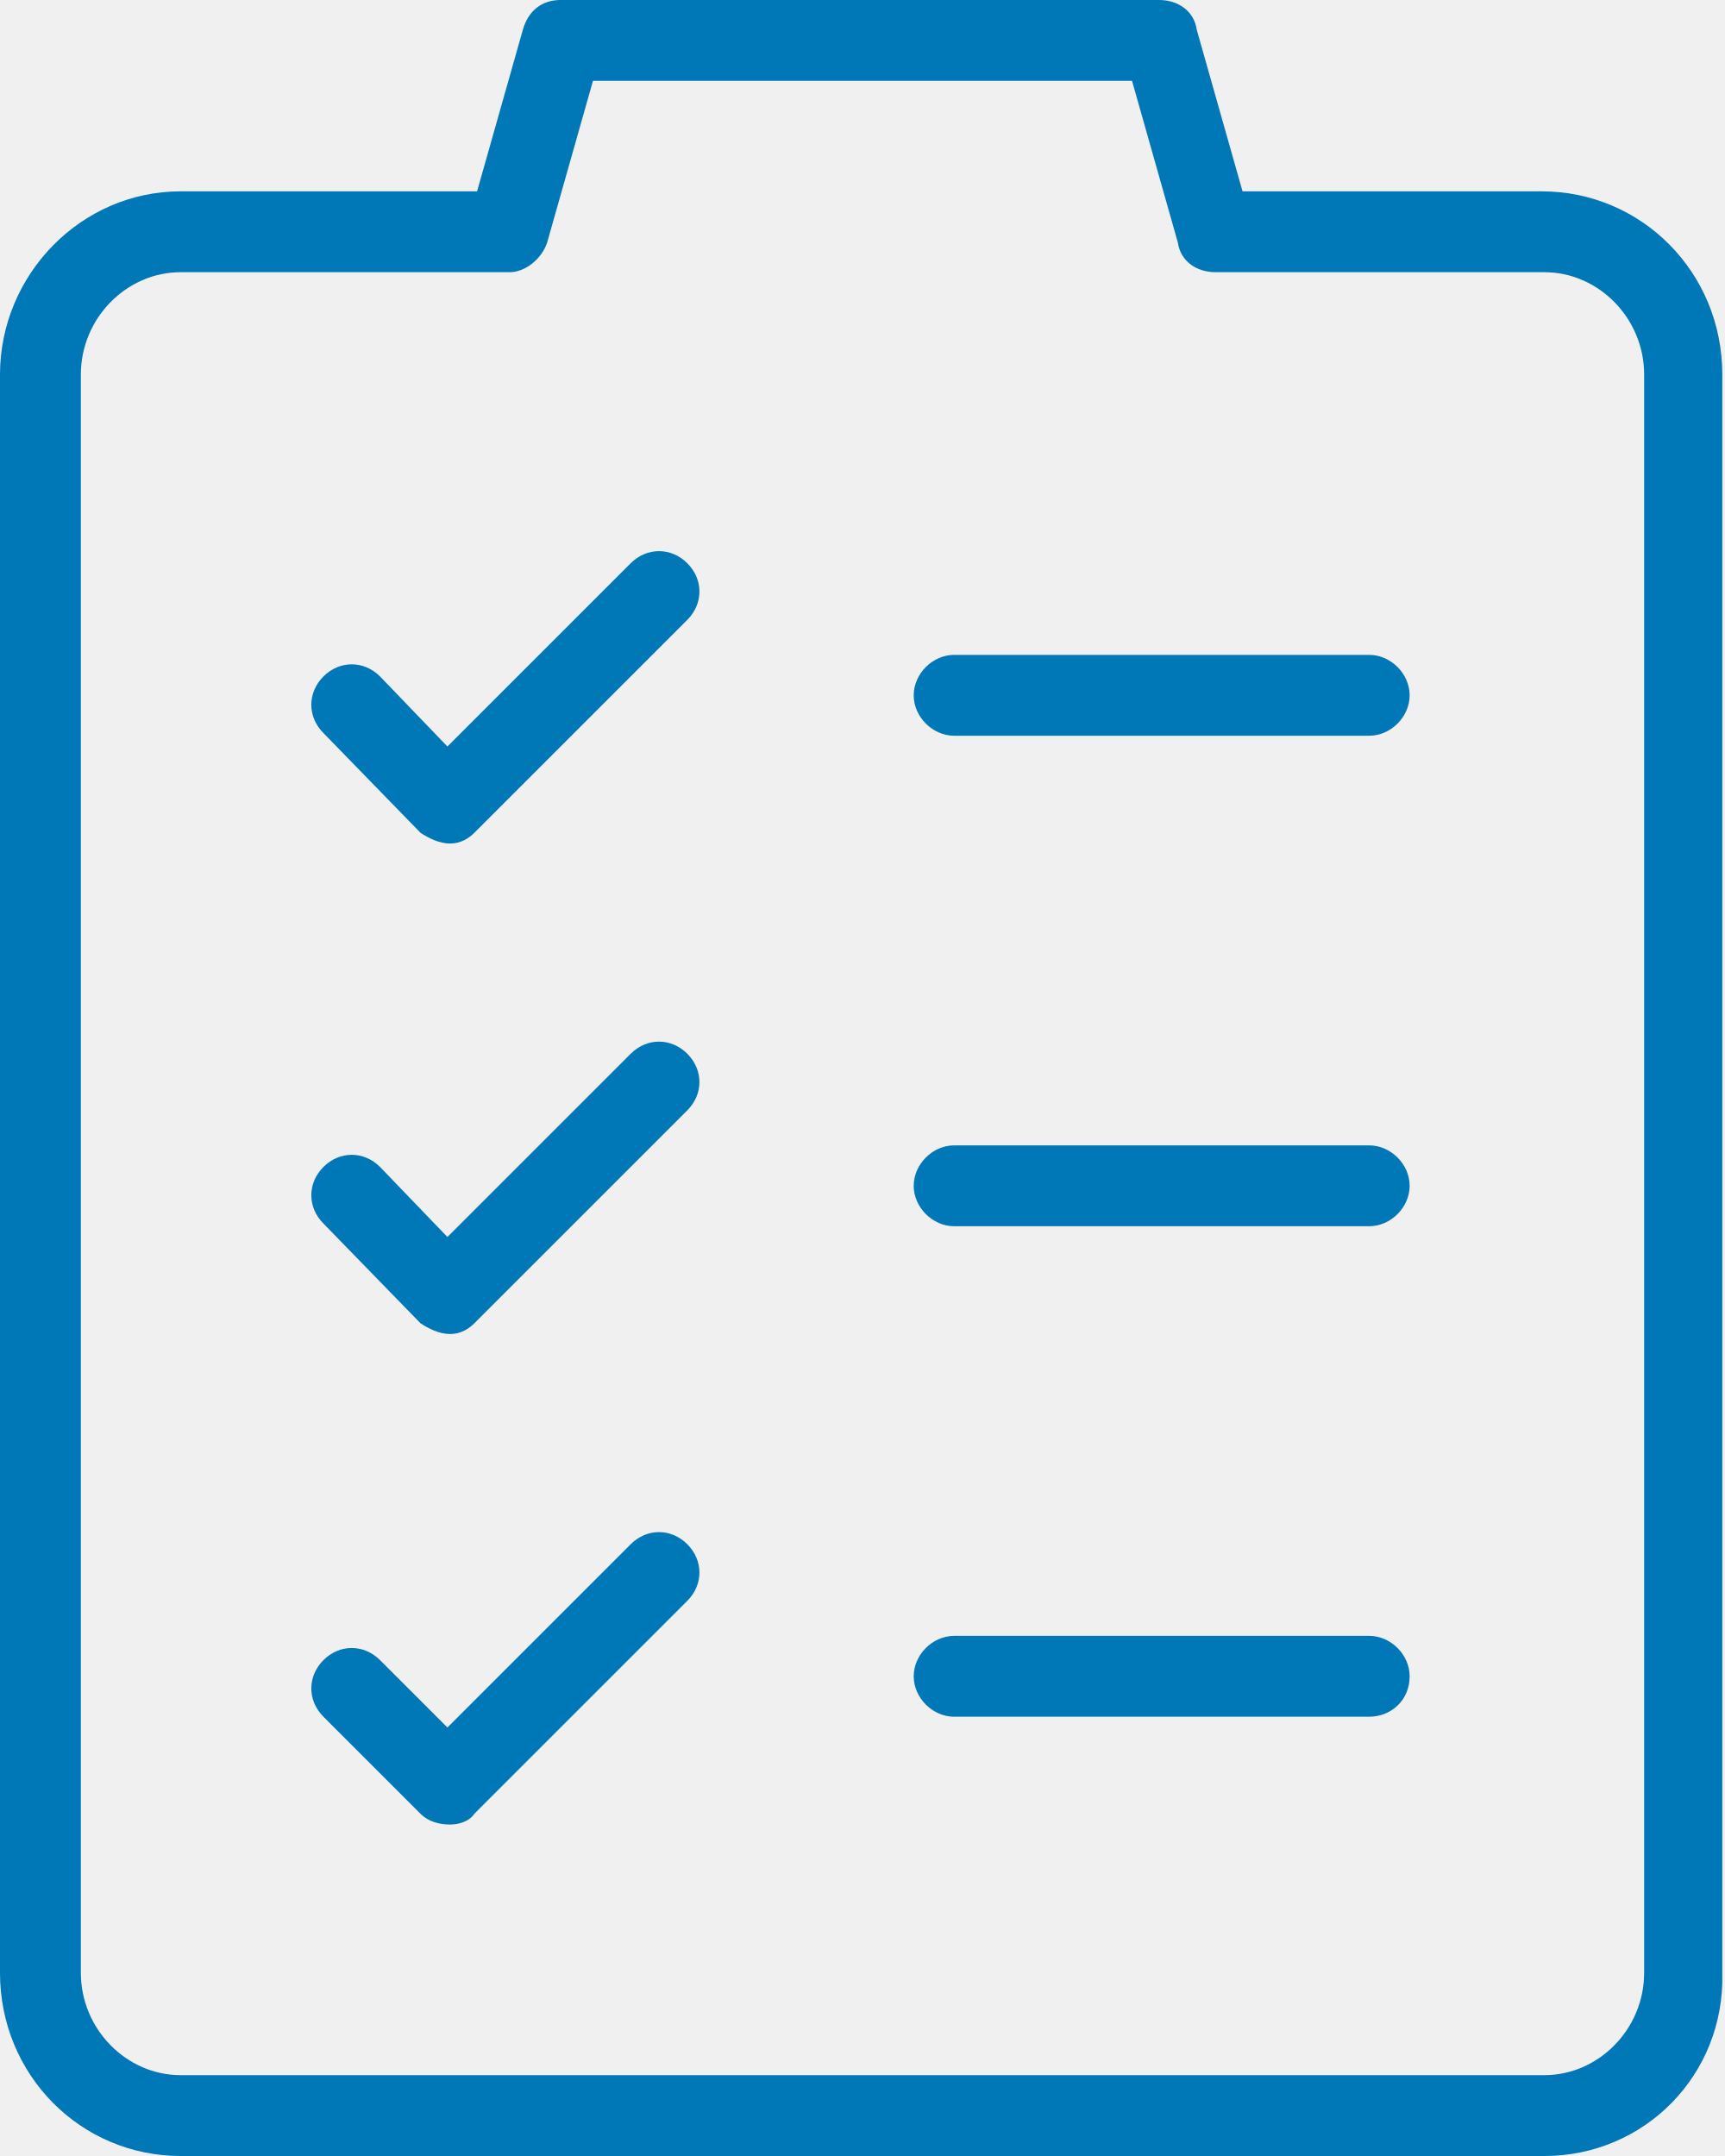
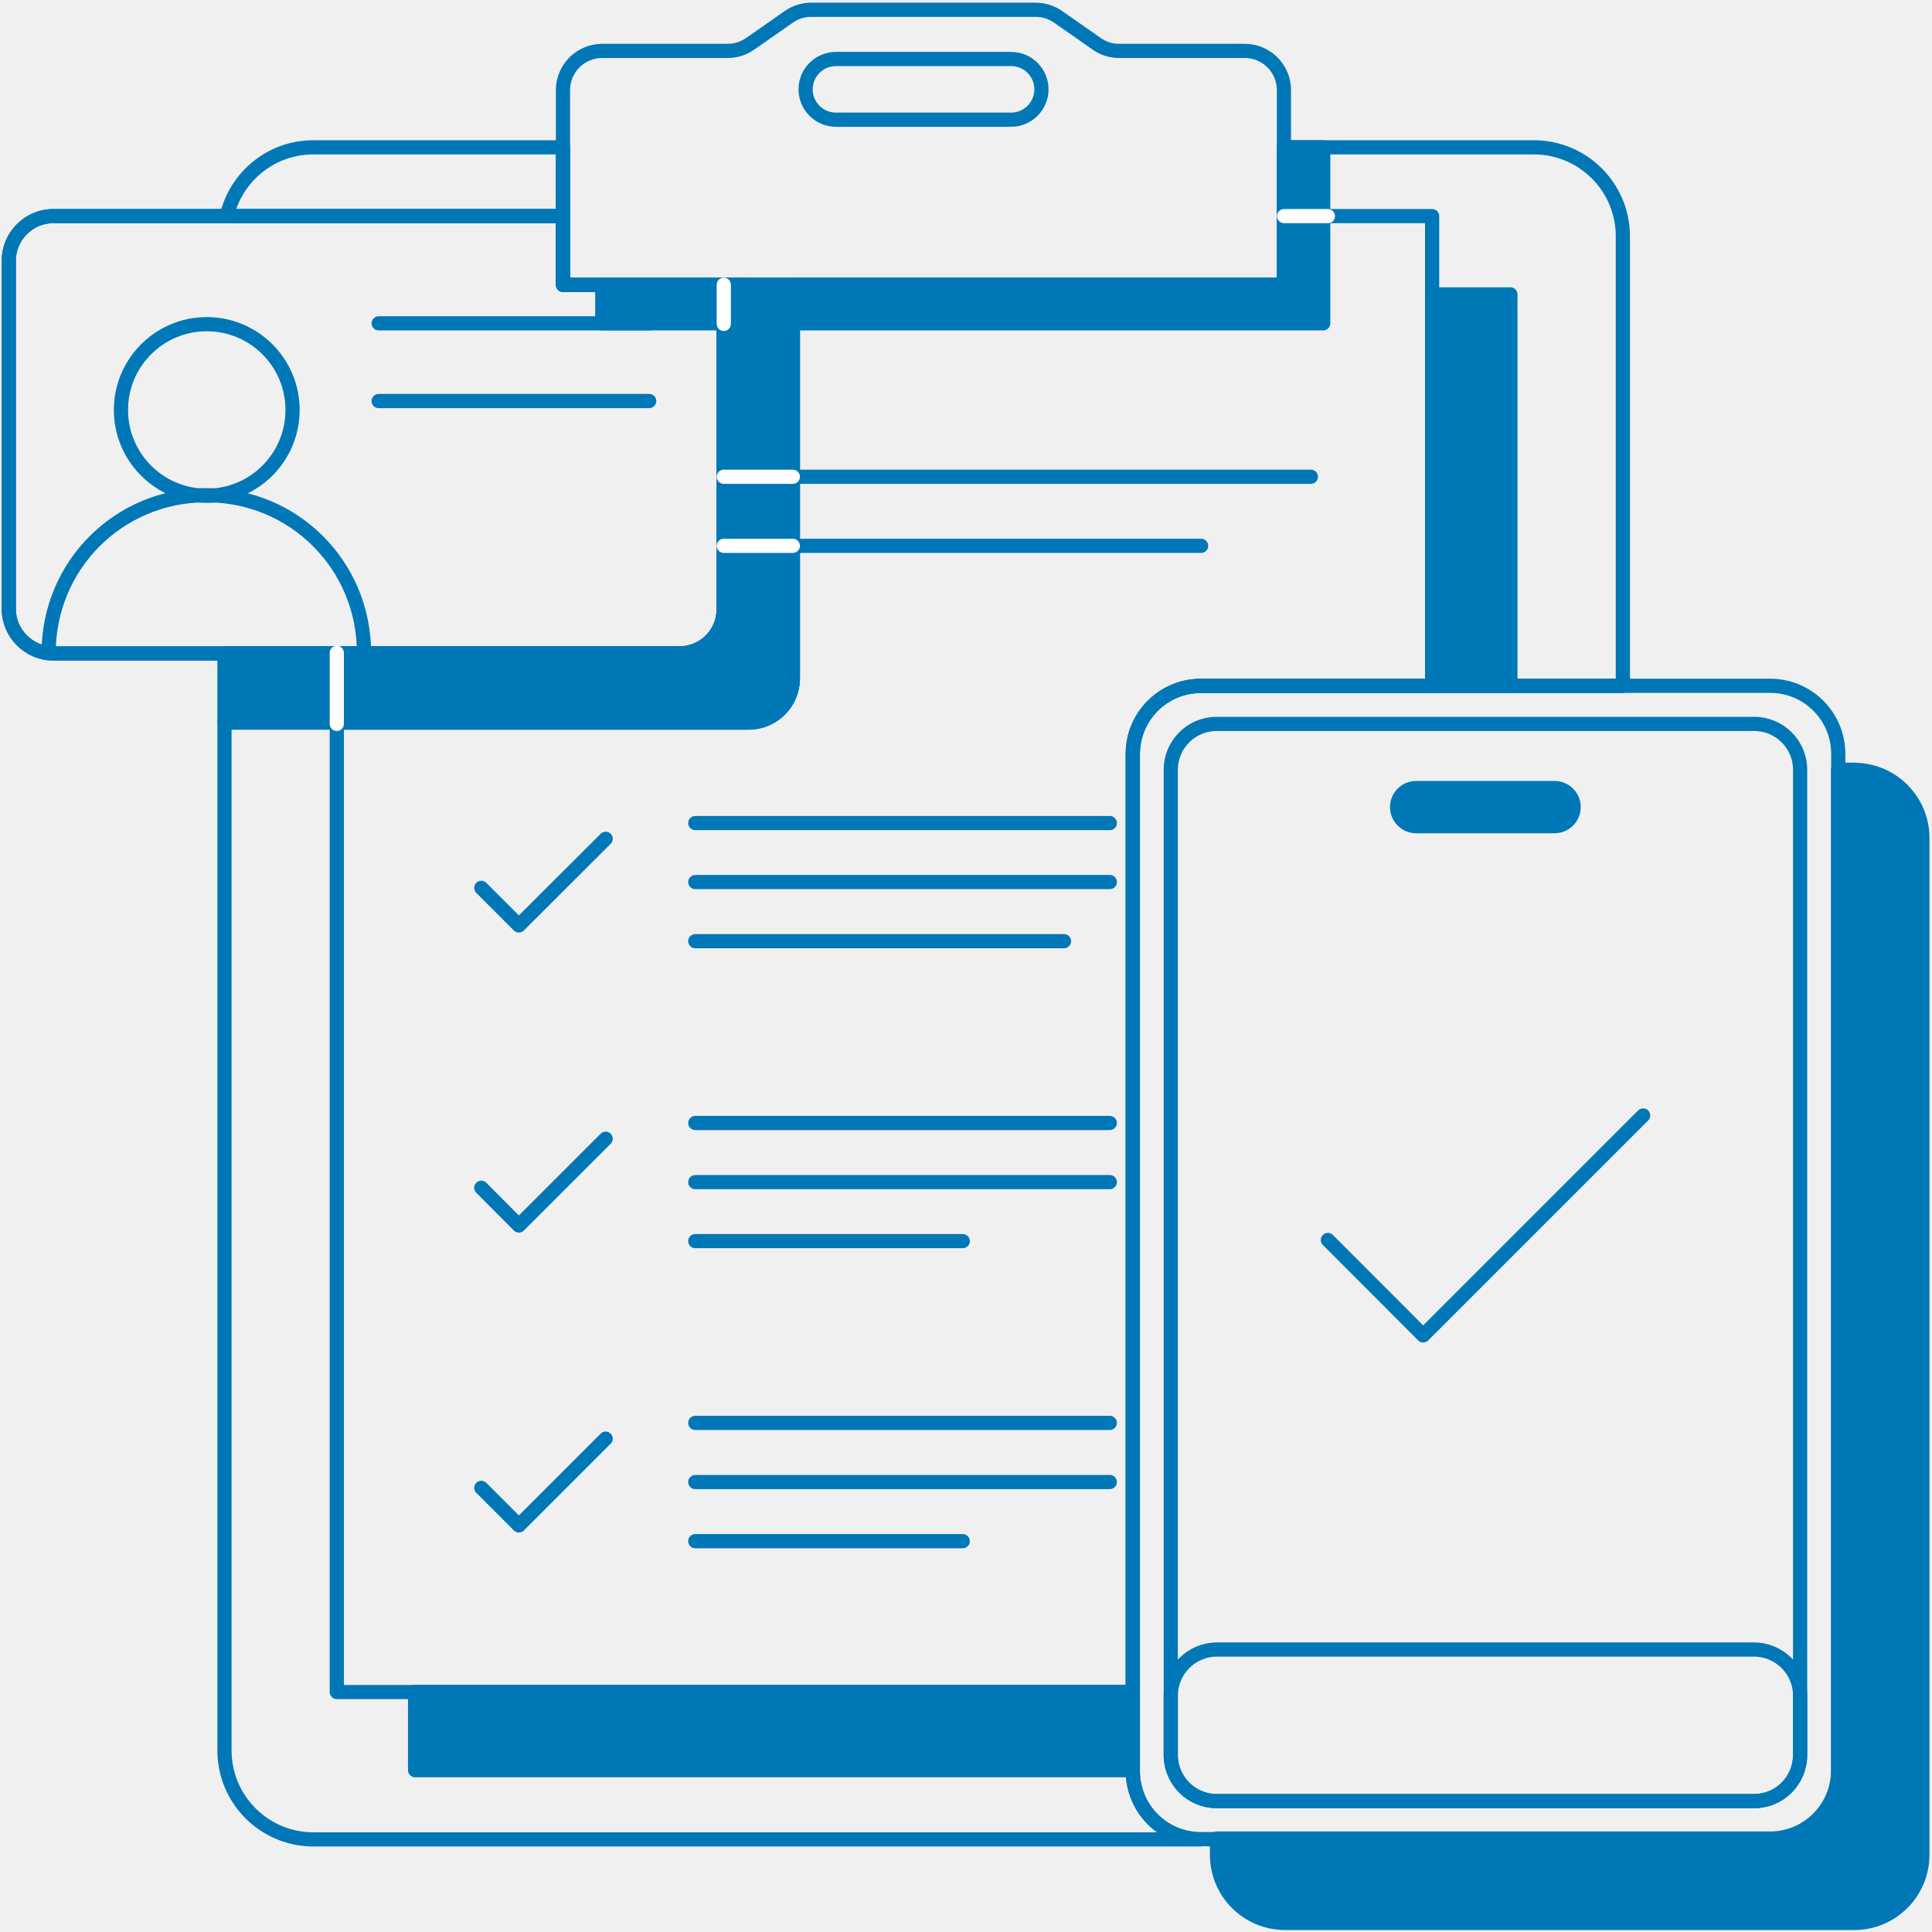
- <svg xmlns="http://www.w3.org/2000/svg" version="1.2" baseProfile="tiny" id="Layer_1" x="0px" y="0px" viewBox="0 0 64 80" overflow="visible" xml:space="preserve">
-   <g>
+ <svg xmlns="http://www.w3.org/2000/svg" id="Ebene_2" data-name="Ebene 2" viewBox="0 0 136.2 136.24">
+   <defs>
+     <style>
+       .cls-1, .cls-2 {
+         fill: none;
+       }
+ 
+       .cls-1, .cls-2, .cls-3 {
+         stroke-linecap: round;
+         stroke-linejoin: round;
+       }
+ 
+       .cls-1, .cls-3 {
+         stroke: #0077b6;
+       }
+ 
+       .cls-4 {
+         stroke-width: 0px;
+       }
+ 
+       .cls-4, .cls-3 {
+         fill: #0077b6;
+       }
+ 
+       .cls-2 {
+         stroke: #fff;
+       }
+     </style>
+   </defs>
+   <g id="Layer_1" data-name="Layer 1">
+     <circle class="cls-1" cx="14.58" cy="28.91" r="6.05" />
+     <path class="cls-1" d="m3.43,46.04c0-6.17,4.94-11.12,11.12-11.12s11.12,4.94,11.12,11.12" />
+     <path class="cls-1" d="m26.7,22.8h19.08" />
+     <path class="cls-1" d="m26.7,28.28h19.08" />
+     <rect class="cls-1" x="56.81" y="4.16" width="16.63" height="4.28" rx="2.14" ry="2.14" />
+     <polygon class="cls-3" points="90.55 10.39 90.55 20.08 42.47 20.08 42.47 22.8 93.31 22.8 93.31 10.39 90.55 10.39" />
+     <line class="cls-1" x1="49.03" y1="58.04" x2="78.26" y2="58.04" />
+     <line class="cls-1" x1="49.03" y1="62.2" x2="78.26" y2="62.2" />
+     <line class="cls-1" x1="49.03" y1="66.37" x2="75.03" y2="66.37" />
+     <line class="cls-1" x1="92.44" y1="33.62" x2="55.91" y2="33.62" />
+     <line class="cls-1" x1="55.91" y1="38.49" x2="84.7" y2="38.49" />
+     <polyline class="cls-1" points="33.94 62.61 36.59 65.26 42.71 59.15" />
+     <polyline class="cls-1" points="93.64 87.44 100.36 94.17 115.87 78.66" />
+     <line class="cls-1" x1="49.03" y1="79.19" x2="78.26" y2="79.19" />
+     <line class="cls-1" x1="49.03" y1="83.36" x2="78.26" y2="83.36" />
+     <line class="cls-1" x1="49.03" y1="87.52" x2="67.89" y2="87.52" />
+     <polyline class="cls-1" points="33.94 83.76 36.59 86.42 42.71 80.3" />
+     <line class="cls-1" x1="49.03" y1="100.34" x2="78.26" y2="100.34" />
+     <line class="cls-1" x1="49.03" y1="104.51" x2="78.26" y2="104.51" />
+     <line class="cls-1" x1="49.03" y1="108.68" x2="67.89" y2="108.68" />
+     <polyline class="cls-1" points="33.94 104.92 36.59 107.57 42.71 101.45" />
+     <rect class="cls-1" x="79.88" y="48.36" width="49.75" height="81.33" rx="4.8" ry="4.8" />
+     <rect class="cls-1" x="82.56" y="51.05" width="44.38" height="75.96" rx="3.23" ry="3.23" />
+     <rect class="cls-3" x="98.52" y="55.57" width="12.45" height="2.69" rx="1.35" ry="1.35" />
+     <rect class="cls-1" x="82.56" y="116.32" width="44.38" height="10.69" rx="3.26" ry="3.26" />
+     <path class="cls-1" d="m39.7,20.08v-4.84H3.74c-1.7,0-3.12,1.42-3.12,3.12v24.6c0,1.7,1.42,3.12,3.12,3.12h44.17c1.73,0,3.12-1.39,3.12-3.12v-22.87h-11.33Z" />
    <g>
-       <g>
-         <path fill="#0077B6" d="M57.3,80H6.7C3,80,0,77,0,73.2V13.9c0-3.7,3-6.8,6.7-6.8h11l1.7-6C19.6,0.4,20.1,0,20.8,0H43     c0.7,0,1.3,0.4,1.4,1.1l1.7,6h11.1c3.7,0,6.7,3,6.7,6.8v59.3C64,77,61,80,57.3,80z M6.7,10.1c-2,0-3.7,1.7-3.7,3.8v59.3     C3,75.3,4.7,77,6.7,77h50.6c2,0,3.7-1.7,3.7-3.8V13.9c0-2.1-1.7-3.8-3.7-3.8H45.1c-0.7,0-1.3-0.4-1.4-1.1l-1.7-6h-20l-1.7,6     c-0.2,0.6-0.8,1.1-1.4,1.1H6.7z" />
-       </g>
-       <g>
-         <path fill="#0077B6" d="M16.7,31.3C16.7,31.3,16.7,31.3,16.7,31.3c-0.4,0-0.8-0.2-1.1-0.4L12,27.2c-0.6-0.6-0.6-1.5,0-2.1     c0.6-0.6,1.5-0.6,2.1,0l2.5,2.6l6.8-6.8c0.6-0.6,1.5-0.6,2.1,0c0.6,0.6,0.6,1.5,0,2.1l-7.9,7.9C17.4,31.1,17.1,31.3,16.7,31.3z" />
-       </g>
-       <g>
-         <path fill="#0077B6" d="M50.8,27.3H35.4c-0.8,0-1.5-0.7-1.5-1.5c0-0.8,0.7-1.5,1.5-1.5h15.4c0.8,0,1.5,0.7,1.5,1.5     C52.3,26.6,51.6,27.3,50.8,27.3z" />
-       </g>
-       <g>
-         <path fill="#0077B6" d="M16.7,49.5C16.7,49.5,16.7,49.5,16.7,49.5c-0.4,0-0.8-0.2-1.1-0.4L12,45.4c-0.6-0.6-0.6-1.5,0-2.1     c0.6-0.6,1.5-0.6,2.1,0l2.5,2.6l6.8-6.8c0.6-0.6,1.5-0.6,2.1,0c0.6,0.6,0.6,1.5,0,2.1l-7.9,7.9C17.4,49.3,17.1,49.5,16.7,49.5z" />
-       </g>
-       <g>
-         <path fill="#0077B6" d="M50.8,45.5H35.4c-0.8,0-1.5-0.7-1.5-1.5c0-0.8,0.7-1.5,1.5-1.5h15.4c0.8,0,1.5,0.7,1.5,1.5     C52.3,44.8,51.6,45.5,50.8,45.5z" />
-       </g>
-       <g>
-         <path fill="#0077B6" d="M16.7,67.7c-0.4,0-0.8-0.1-1.1-0.4L12,63.7c-0.6-0.6-0.6-1.5,0-2.1c0.6-0.6,1.5-0.6,2.1,0l2.5,2.5     l6.8-6.8c0.6-0.6,1.5-0.6,2.1,0c0.6,0.6,0.6,1.5,0,2.1l-7.9,7.9C17.4,67.6,17,67.7,16.7,67.7z" />
-       </g>
-       <g>
-         <path fill="#0077B6" d="M50.8,63.7H35.4c-0.8,0-1.5-0.7-1.5-1.5c0-0.8,0.7-1.5,1.5-1.5h15.4c0.8,0,1.5,0.7,1.5,1.5     C52.3,63.1,51.6,63.7,50.8,63.7z" />
-       </g>
+       <path class="cls-4" d="m52.79,20.08h-1.75v22.87c0,1.73-1.39,3.12-3.12,3.12H15.83v4.87h36.96c1.72,0,3.12-1.4,3.12-3.12v-24.63c0-1.71-1.4-3.12-3.12-3.12Z" />
+       <path class="cls-1" d="m52.79,20.08h-1.75v22.87c0,1.73-1.39,3.12-3.12,3.12H15.83v4.87h36.96c1.72,0,3.12-1.4,3.12-3.12v-24.63c0-1.71-1.4-3.12-3.12-3.12Z" />
    </g>
+     <path class="cls-1" d="m73.05.69h-15.85c-.57,0-1.12.17-1.58.5l-2.72,1.9c-.46.32-1.02.5-1.58.5h-8.86c-1.52,0-2.76,1.24-2.76,2.76v13.73h50.84V6.35c0-1.52-1.24-2.76-2.76-2.76h-8.86c-.57,0-1.12-.17-1.58-.5l-2.72-1.9c-.46-.32-1.02-.5-1.58-.5Z" />
+     <path class="cls-1" d="m39.7,20.08v-4.84H3.74c-1.7,0-3.12,1.42-3.12,3.12v24.6c0,1.7,1.42,3.12,3.12,3.12h44.17c1.73,0,3.12-1.39,3.12-3.12v-22.87h-11.33Z" />
+     <path class="cls-1" d="m39.7,10.39h-17.61c-2.98,0-5.46,2.08-6.1,4.86h23.71v-4.86Zm68.46,0h-17.61v9.7h-34.64v27.75c0,1.73-1.39,3.12-3.12,3.12H15.83v72.48c0,3.46,2.81,6.27,6.27,6.27h62.59c-2.65,0-4.8-2.15-4.8-4.8V53.17c0-2.65,2.15-4.8,4.8-4.8h29.75v-31.71c0-3.46-2.81-6.27-6.27-6.27Z" />
+     <g>
+       <path class="cls-4" d="m100.99,20.76v27.6h5.52v-27.6h-5.52ZM29.27,124.83h50.61v-5.52H29.27v5.52Z" />
+       <path class="cls-1" d="m100.99,20.76v27.6h5.52v-27.6h-5.52ZM29.27,124.83h50.61v-5.52H29.27v5.52Z" />
+     </g>
+     <path class="cls-1" d="m79.88,53.17c0-2.65,2.15-4.8,4.8-4.8h16.31V15.24h-10.44v4.84h-34.64v27.75c0,1.73-1.39,3.12-3.12,3.12h-29.04v68.37h56.13V53.17Z" />
+     <g>
+       <path class="cls-4" d="m130.77,54.28h-1.15v70.57c0,2.65-2.15,4.8-4.8,4.8h-39v1.15c0,2.65,2.15,4.8,4.8,4.8h40.14c2.65,0,4.8-2.15,4.8-4.8V59.09c0-2.65-2.15-4.8-4.8-4.8Z" />
+       <path class="cls-1" d="m130.77,54.28h-1.15v70.57c0,2.65-2.15,4.8-4.8,4.8h-39v1.15c0,2.65,2.15,4.8,4.8,4.8h40.14c2.65,0,4.8-2.15,4.8-4.8V59.09c0-2.65-2.15-4.8-4.8-4.8Z" />
+     </g>
+     <line class="cls-2" x1="55.91" y1="33.62" x2="51.04" y2="33.62" />
+     <line class="cls-2" x1="55.91" y1="38.49" x2="51.04" y2="38.49" />
+     <line class="cls-2" x1="23.75" y1="51.05" x2="23.75" y2="46.04" />
+     <line class="cls-2" x1="51.04" y1="20.08" x2="51.04" y2="22.84" />
+     <line class="cls-2" x1="93.64" y1="15.24" x2="90.55" y2="15.24" />
  </g>
</svg>
